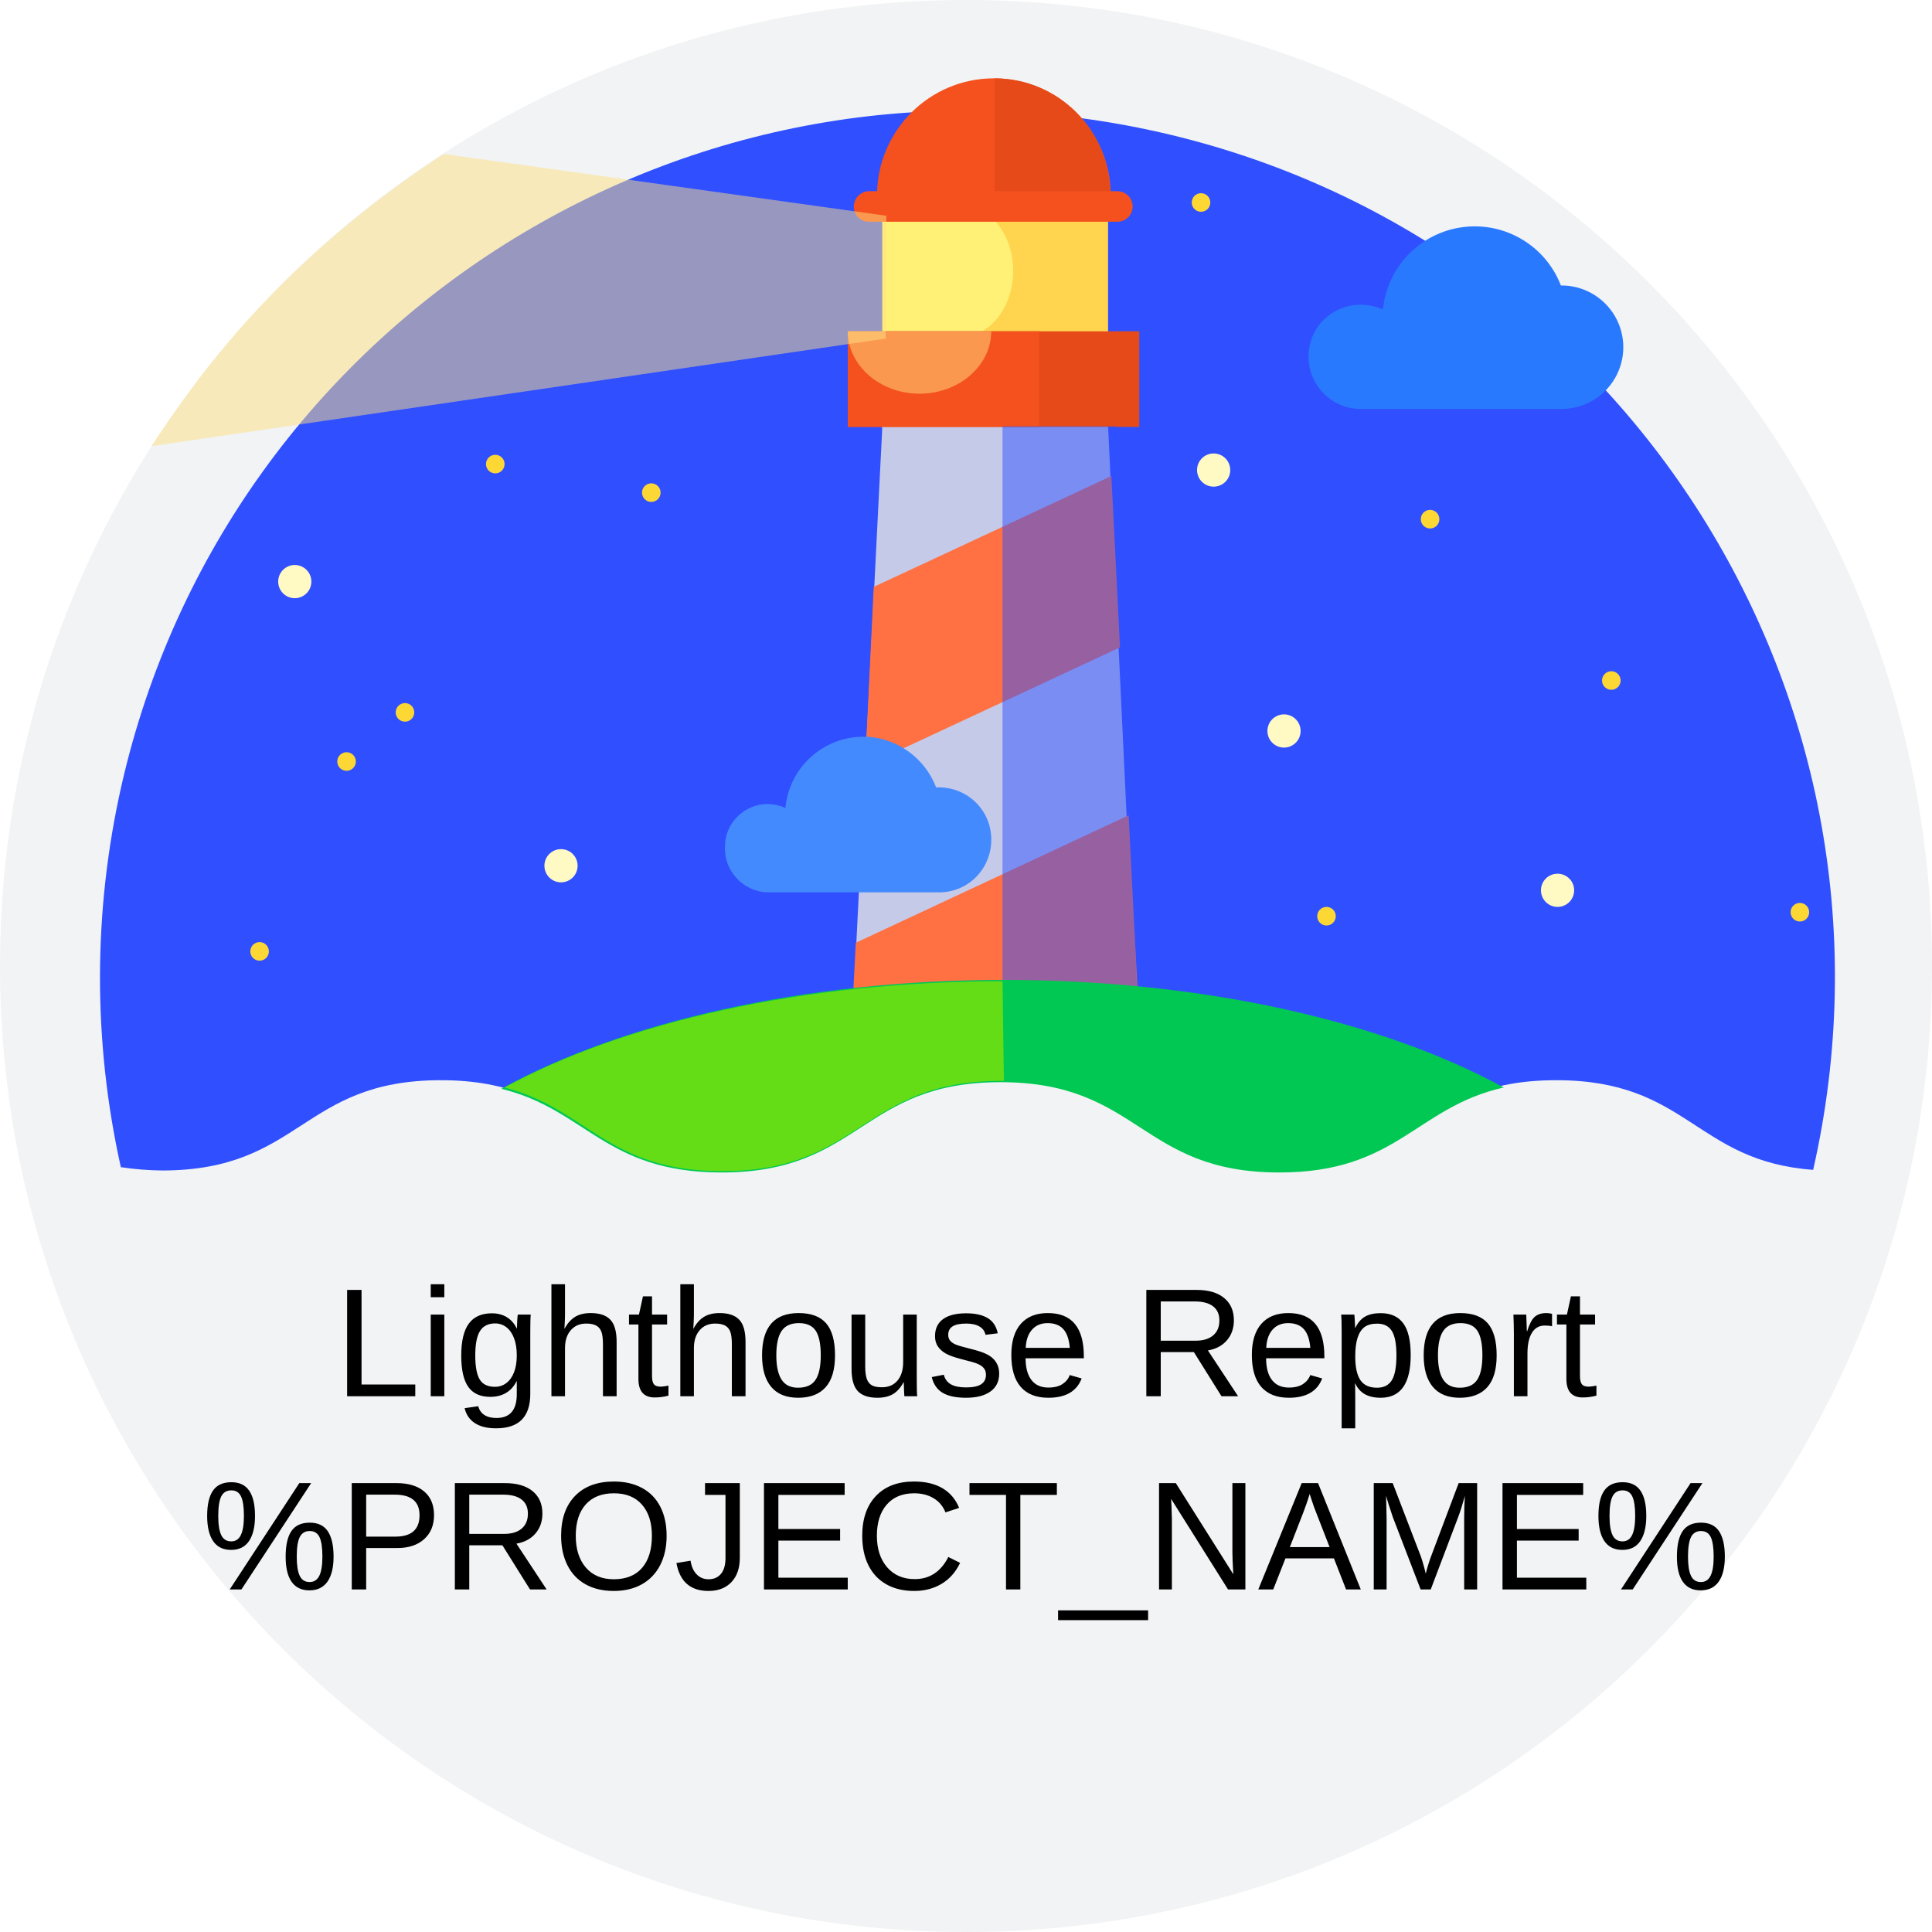
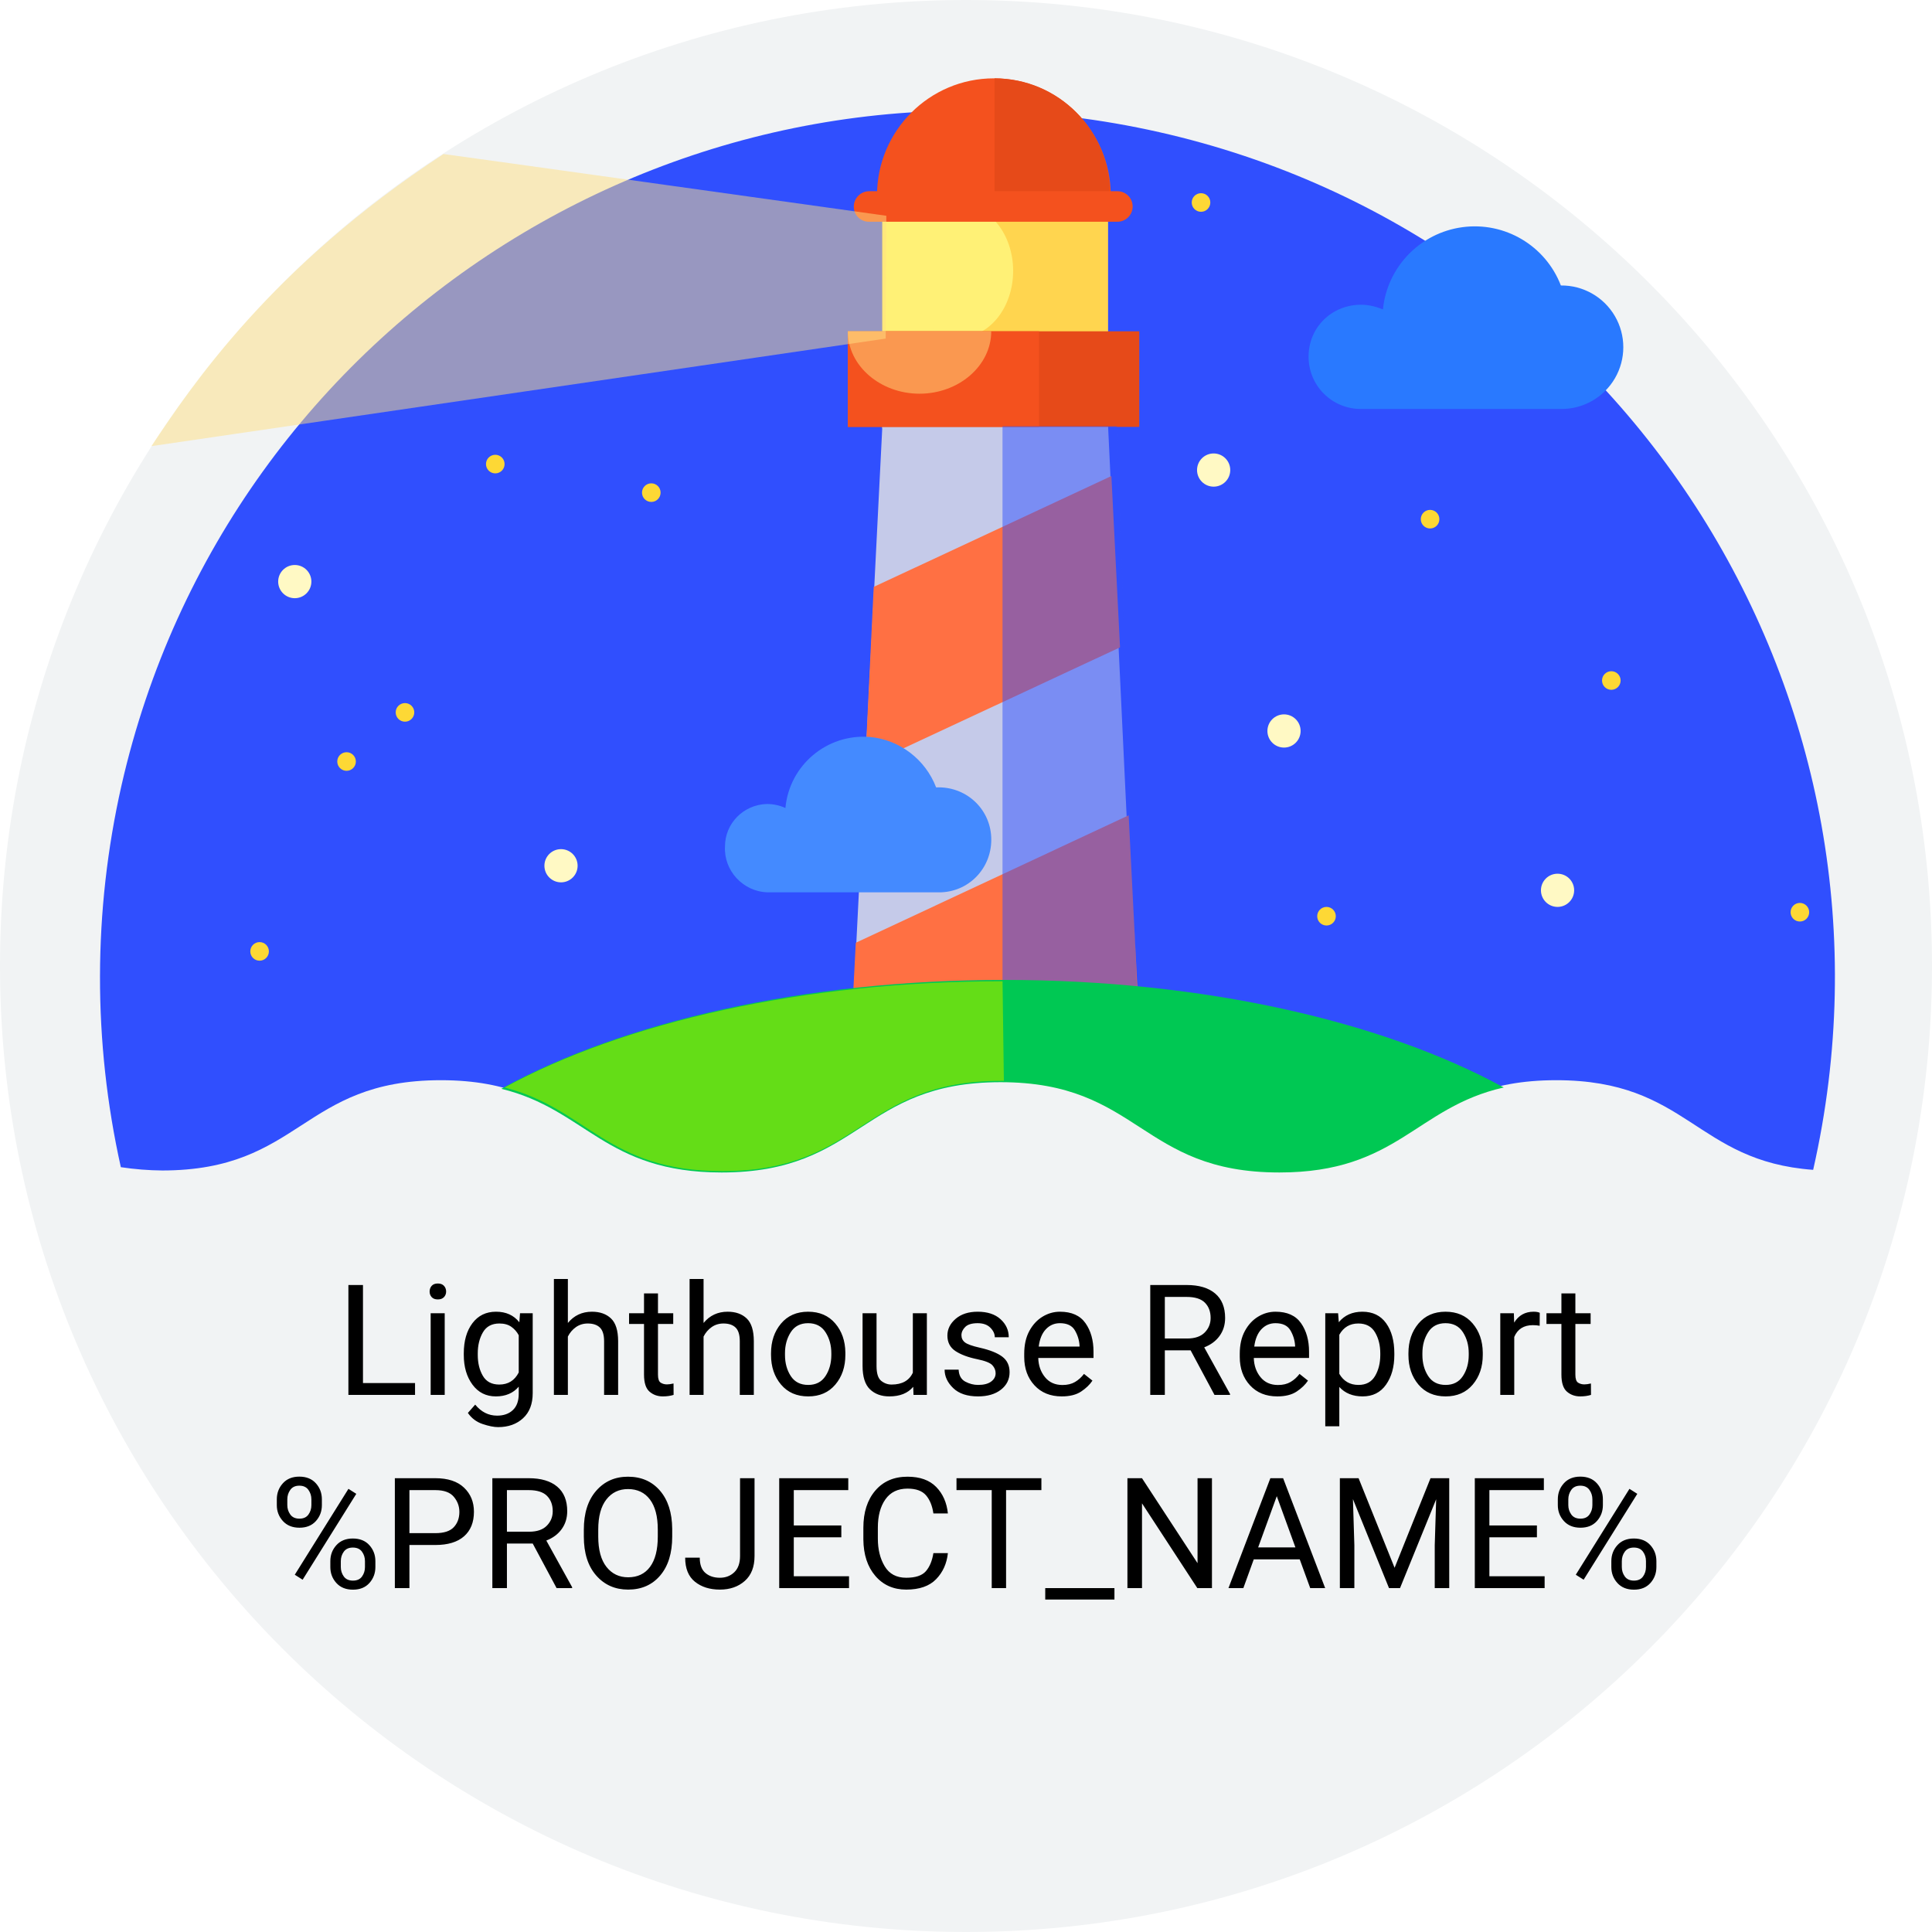
<svg xmlns="http://www.w3.org/2000/svg" viewBox="0 0 2500 2500">
  <circle cx="1250" cy="1250" r="1250" fill="#f1f3f4" />
  <path d="M209.62,1514.6c180.41,0,180.41-116.83,360.83-116.83S750.86,1514.6,931.27,1514.6s180.41-116.83,360.83-116.83,180.41,116.83,360.82,116.83,180.41-116.83,360.83-116.83c171,0,179.55,104.81,332.47,116C2483.68,908.93,2104.81,307.56,1500,171S294.67,412.37,157.22,1016.32a1127.36,1127.36,0,0,0-.86,494,382.47,382.47,0,0,0,54.12,4.29Z" fill="#304ffe" />
  <path d="M1141.75,283.51h292.1V554.12h-292.1Z" fill="#ffd54f" />
  <path d="M1141.75,283.51h103.1V554.12h-103.1Z" fill="#fff176" />
  <ellipse cx="1242.27" cy="350.52" rx="68.73" ry="85.91" fill="#fff176" />
  <path d="M1134.88,252.58c0-83.34,67.87-151.21,151.2-151.21s151.21,67.87,151.21,151.21" fill="#f4511e" />
  <path d="M1286.94,101.37c82.48,0,149.49,67,149.49,150.35v.86H1286.94Z" fill="#e64a19" />
  <path d="M1124.57,247.42h321.31a19.76,19.76,0,0,1,0,39.52H1124.57a19.44,19.44,0,0,1-19.76-19.76A20,20,0,0,1,1124.57,247.42Z" fill="#f4511e" />
  <path d="M1099.66,1387.46l42.09-835.91h292.1l37.8,794.67Z" fill="#c5cae9" />
  <path d="M1438.14,616l11.17,221.65" fill="none" />
  <path d="M1130.58,759.45l-11.16,232,329.89-153.78L1438.14,616Z" fill="#ff7043" />
  <path d="M1460.48,1055l11.17,221.65" fill="none" />
  <path d="M1107.39,1219.93l-12,232,376.29-175.26L1460.48,1055Z" fill="#ff7043" />
  <path d="M1097.08,428.69h377.15V552.41H1097.08Z" fill="#e64a19" />
  <path d="M1097.08,428.69H1344.5V552.41H1097.08Z" fill="#f4511e" />
  <path d="M1282.65,428.69c0,44.68-42.1,80.76-92.79,80.76s-92.78-36.08-92.78-80.76" fill="#ffe082" opacity="0.5" style="isolation:isolate" />
  <path d="M1761.17,394.33c10.31,0,19.76,2.58,28.35,6a119.41,119.41,0,0,1,230.24-30.92,79.9,79.9,0,1,1,0,159.79H1761.17a67.47,67.47,0,0,1-67.87-67.87c0-37.8,30.07-67,67.87-67Z" fill="#2979ff" />
  <path d="M992.27,1040.38a57.72,57.72,0,0,1,24.05,5.15,101.52,101.52,0,0,1,109.11-91.92c38.66,3.43,72.16,29.21,85.91,65.29,37.8-1.72,69.59,26.63,71.31,64.43s-26.64,69.59-64.44,71.31H993.13c-31.79-.86-56.7-28.35-55-59.28,0-30.07,24.06-54.12,54.13-55Z" fill="#448aff" />
  <circle cx="1554.12" cy="262.03" r="12.03" fill="#fdd835" />
  <circle cx="1661.51" cy="945.88" r="21.48" fill="#fff9c4" />
  <circle cx="381.44" cy="752.58" r="21.48" fill="#fff9c4" />
  <circle cx="725.95" cy="1120.27" r="21.48" fill="#fff9c4" />
  <circle cx="1570.45" cy="608.25" r="21.48" fill="#fff9c4" />
  <circle cx="2015.46" cy="1152.06" r="21.48" fill="#fff9c4" />
  <circle cx="335.91" cy="1231.1" r="12.03" fill="#fdd835" />
  <circle cx="448.45" cy="985.4" r="12.03" fill="#fdd835" />
  <circle cx="524.05" cy="921.82" r="12.03" fill="#fdd835" />
  <circle cx="842.78" cy="637.46" r="12.03" fill="#fdd835" />
  <circle cx="1850.52" cy="671.82" r="12.03" fill="#fdd835" />
  <circle cx="2329.04" cy="1180.41" r="12.03" fill="#fdd835" />
  <circle cx="640.89" cy="600.52" r="12.03" fill="#fdd835" />
  <circle cx="1716.49" cy="1185.57" r="12.03" fill="#fdd835" />
  <circle cx="2085.05" cy="880.58" r="12.03" fill="#fdd835" />
  <path d="M1146.91,279.21s-571.31-79.9-573-79.9c-223.36,146.05-326.46,300.69-378,378l950.17-139.18Z" fill="#ffe082" opacity="0.5" style="isolation:isolate" />
  <path d="M1445,551.55H1297.25v756.87l177.84,79Z" fill="#304ffe" opacity="0.5" style="isolation:isolate" />
  <path d="M933.85,1517.18c180.41,0,180.41-116.84,360.82-116.84s180.42,116.84,360.83,116.84c152.92,0,176.12-84.19,290.38-110-155.5-85-387.46-139.18-646.91-139.18s-494.85,55-650.34,140.89C758.59,1435.57,782.65,1517.18,933.85,1517.18Z" fill="#00c853" />
  <path d="M934.71,1515.46c180.41,0,180.41-116.83,360.82-116.83H1299l-1.72-128.87c-257.73,0-489.69,53.26-644.33,137.46C760.31,1434.71,785.22,1515.46,934.71,1515.46Z" fill="#64dd17" />
-   <text x="50%" y="70%" dominant-baseline="middle" text-anchor="middle" font-size="200" font-family="Arial">Lighthouse Report</text>
-   <text x="50%" y="80%" dominant-baseline="middle" text-anchor="middle" font-size="200" font-family="Arial">%PROJECT_NAME%</text>
+   <text x="50%" y="1750" dominant-baseline="middle" text-anchor="middle" font-size="200" font-family="Roboto">Lighthouse Report</text>
+   <text x="50%" y="2000" dominant-baseline="middle" text-anchor="middle" font-size="200" font-family="Roboto">%PROJECT_NAME%</text>
</svg>
